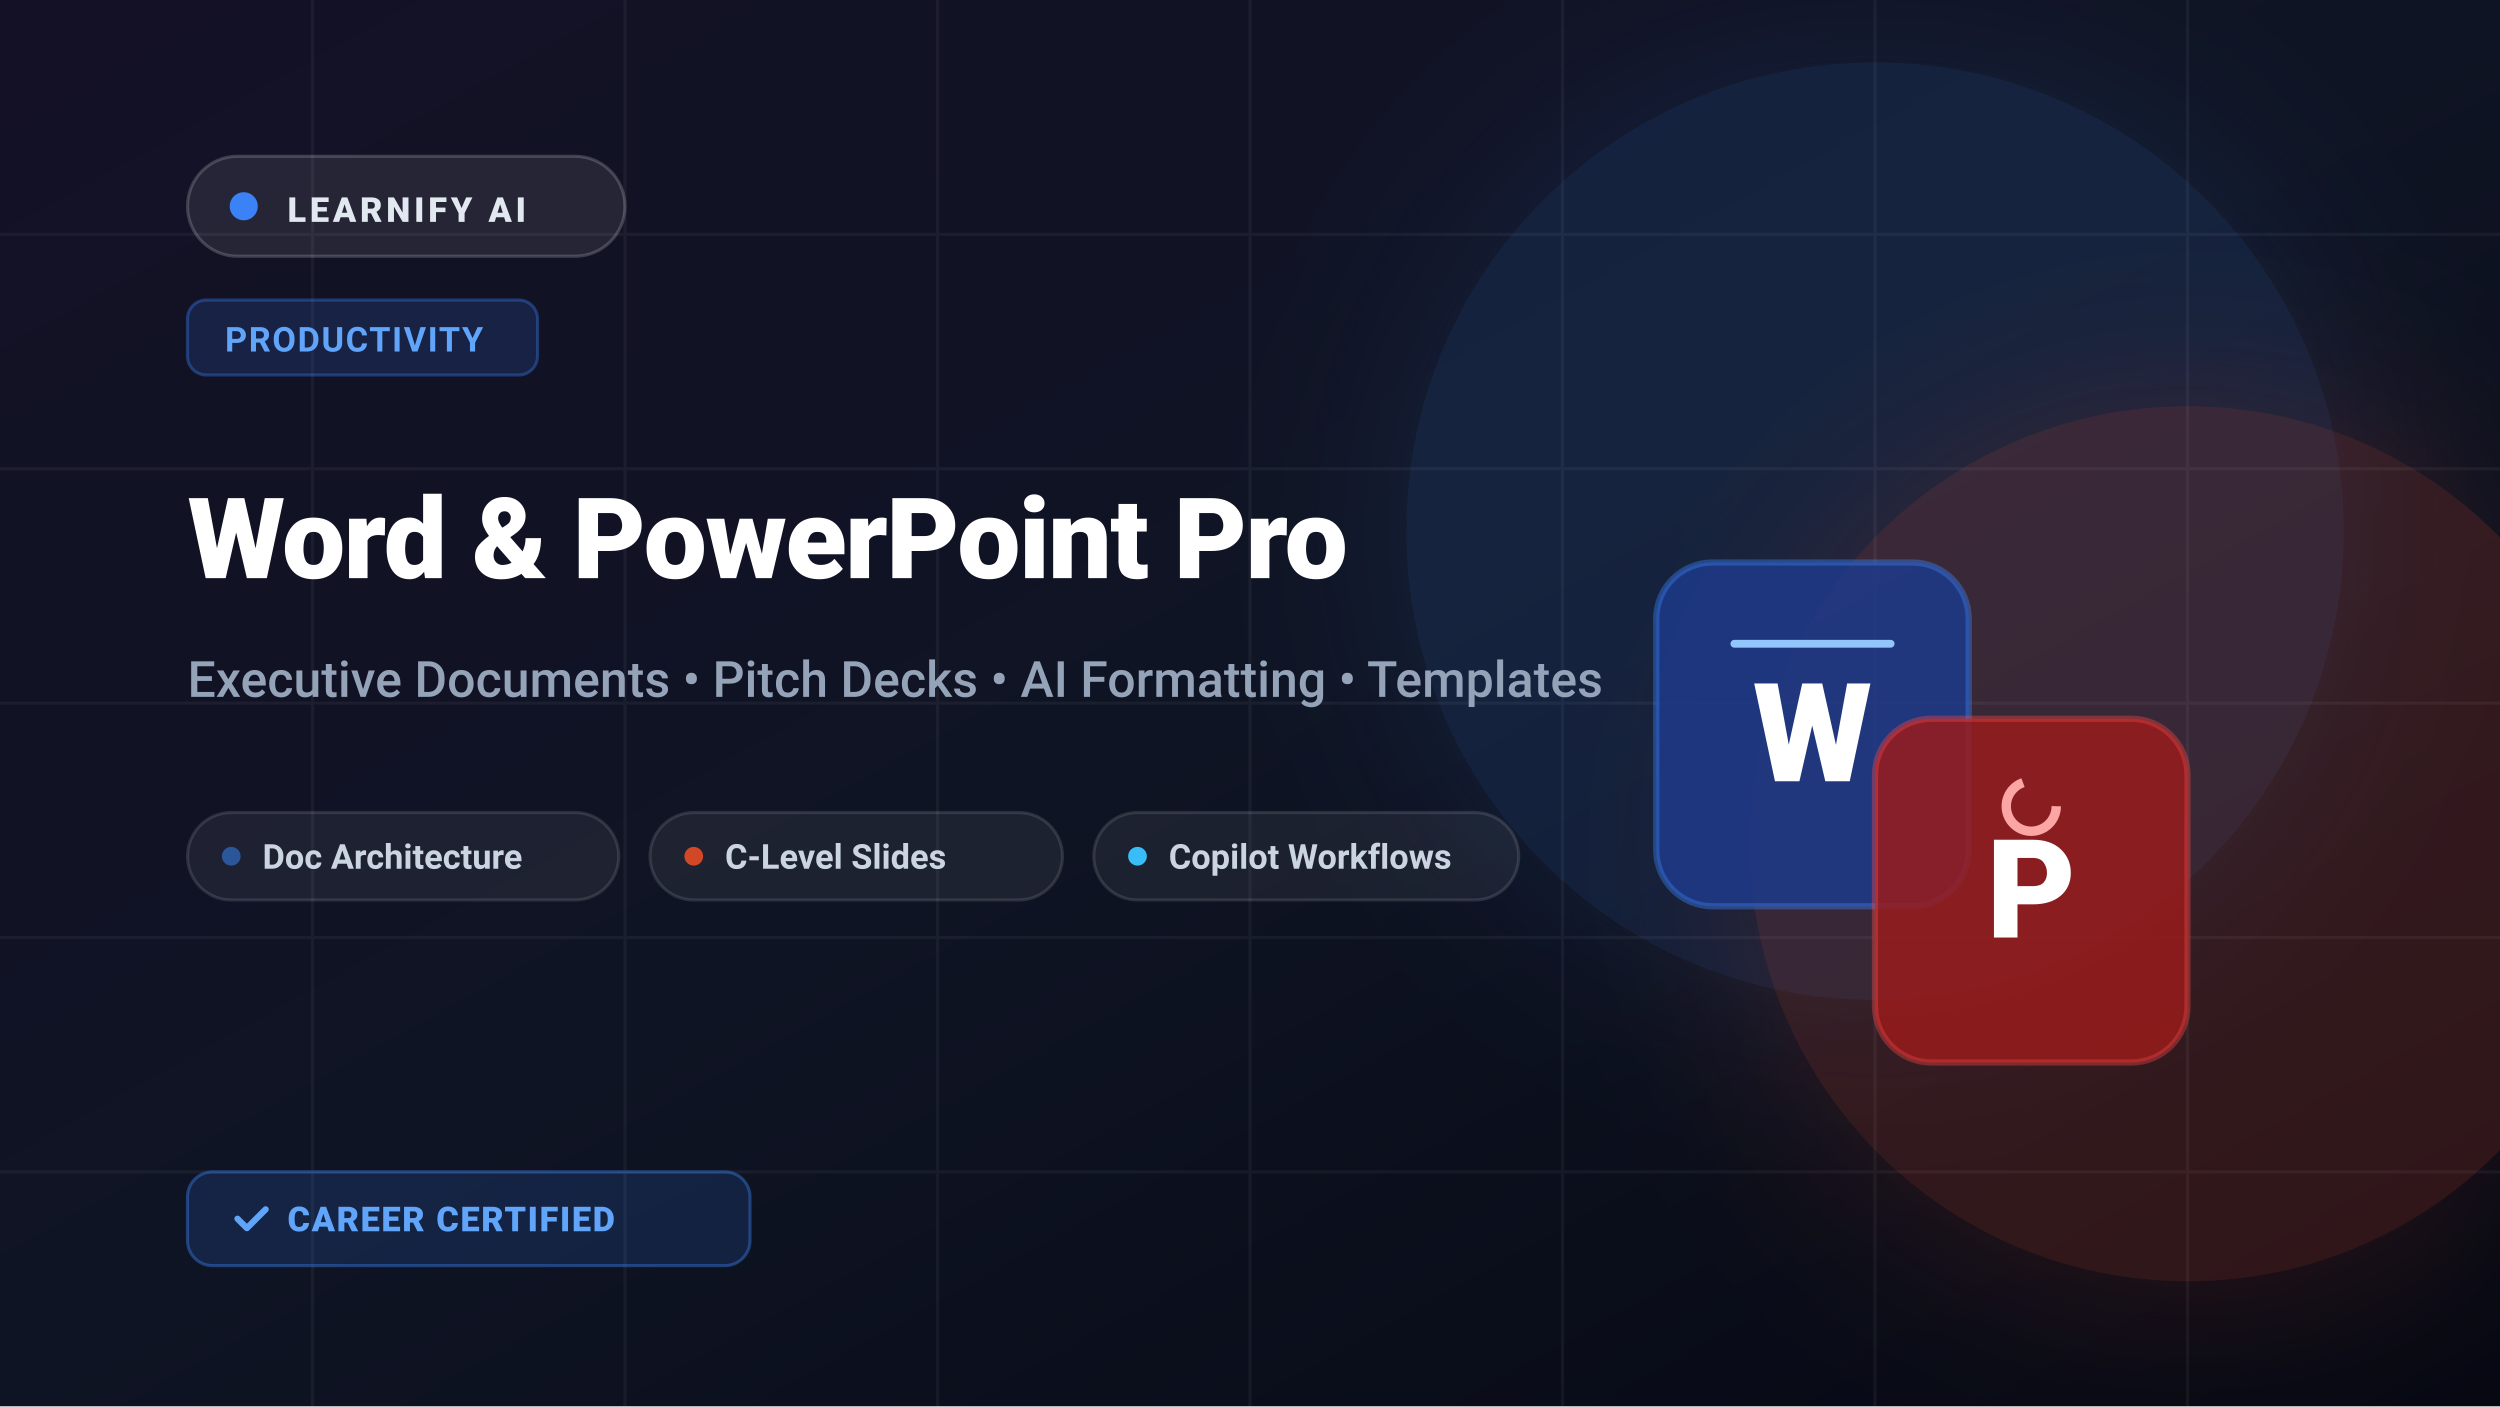
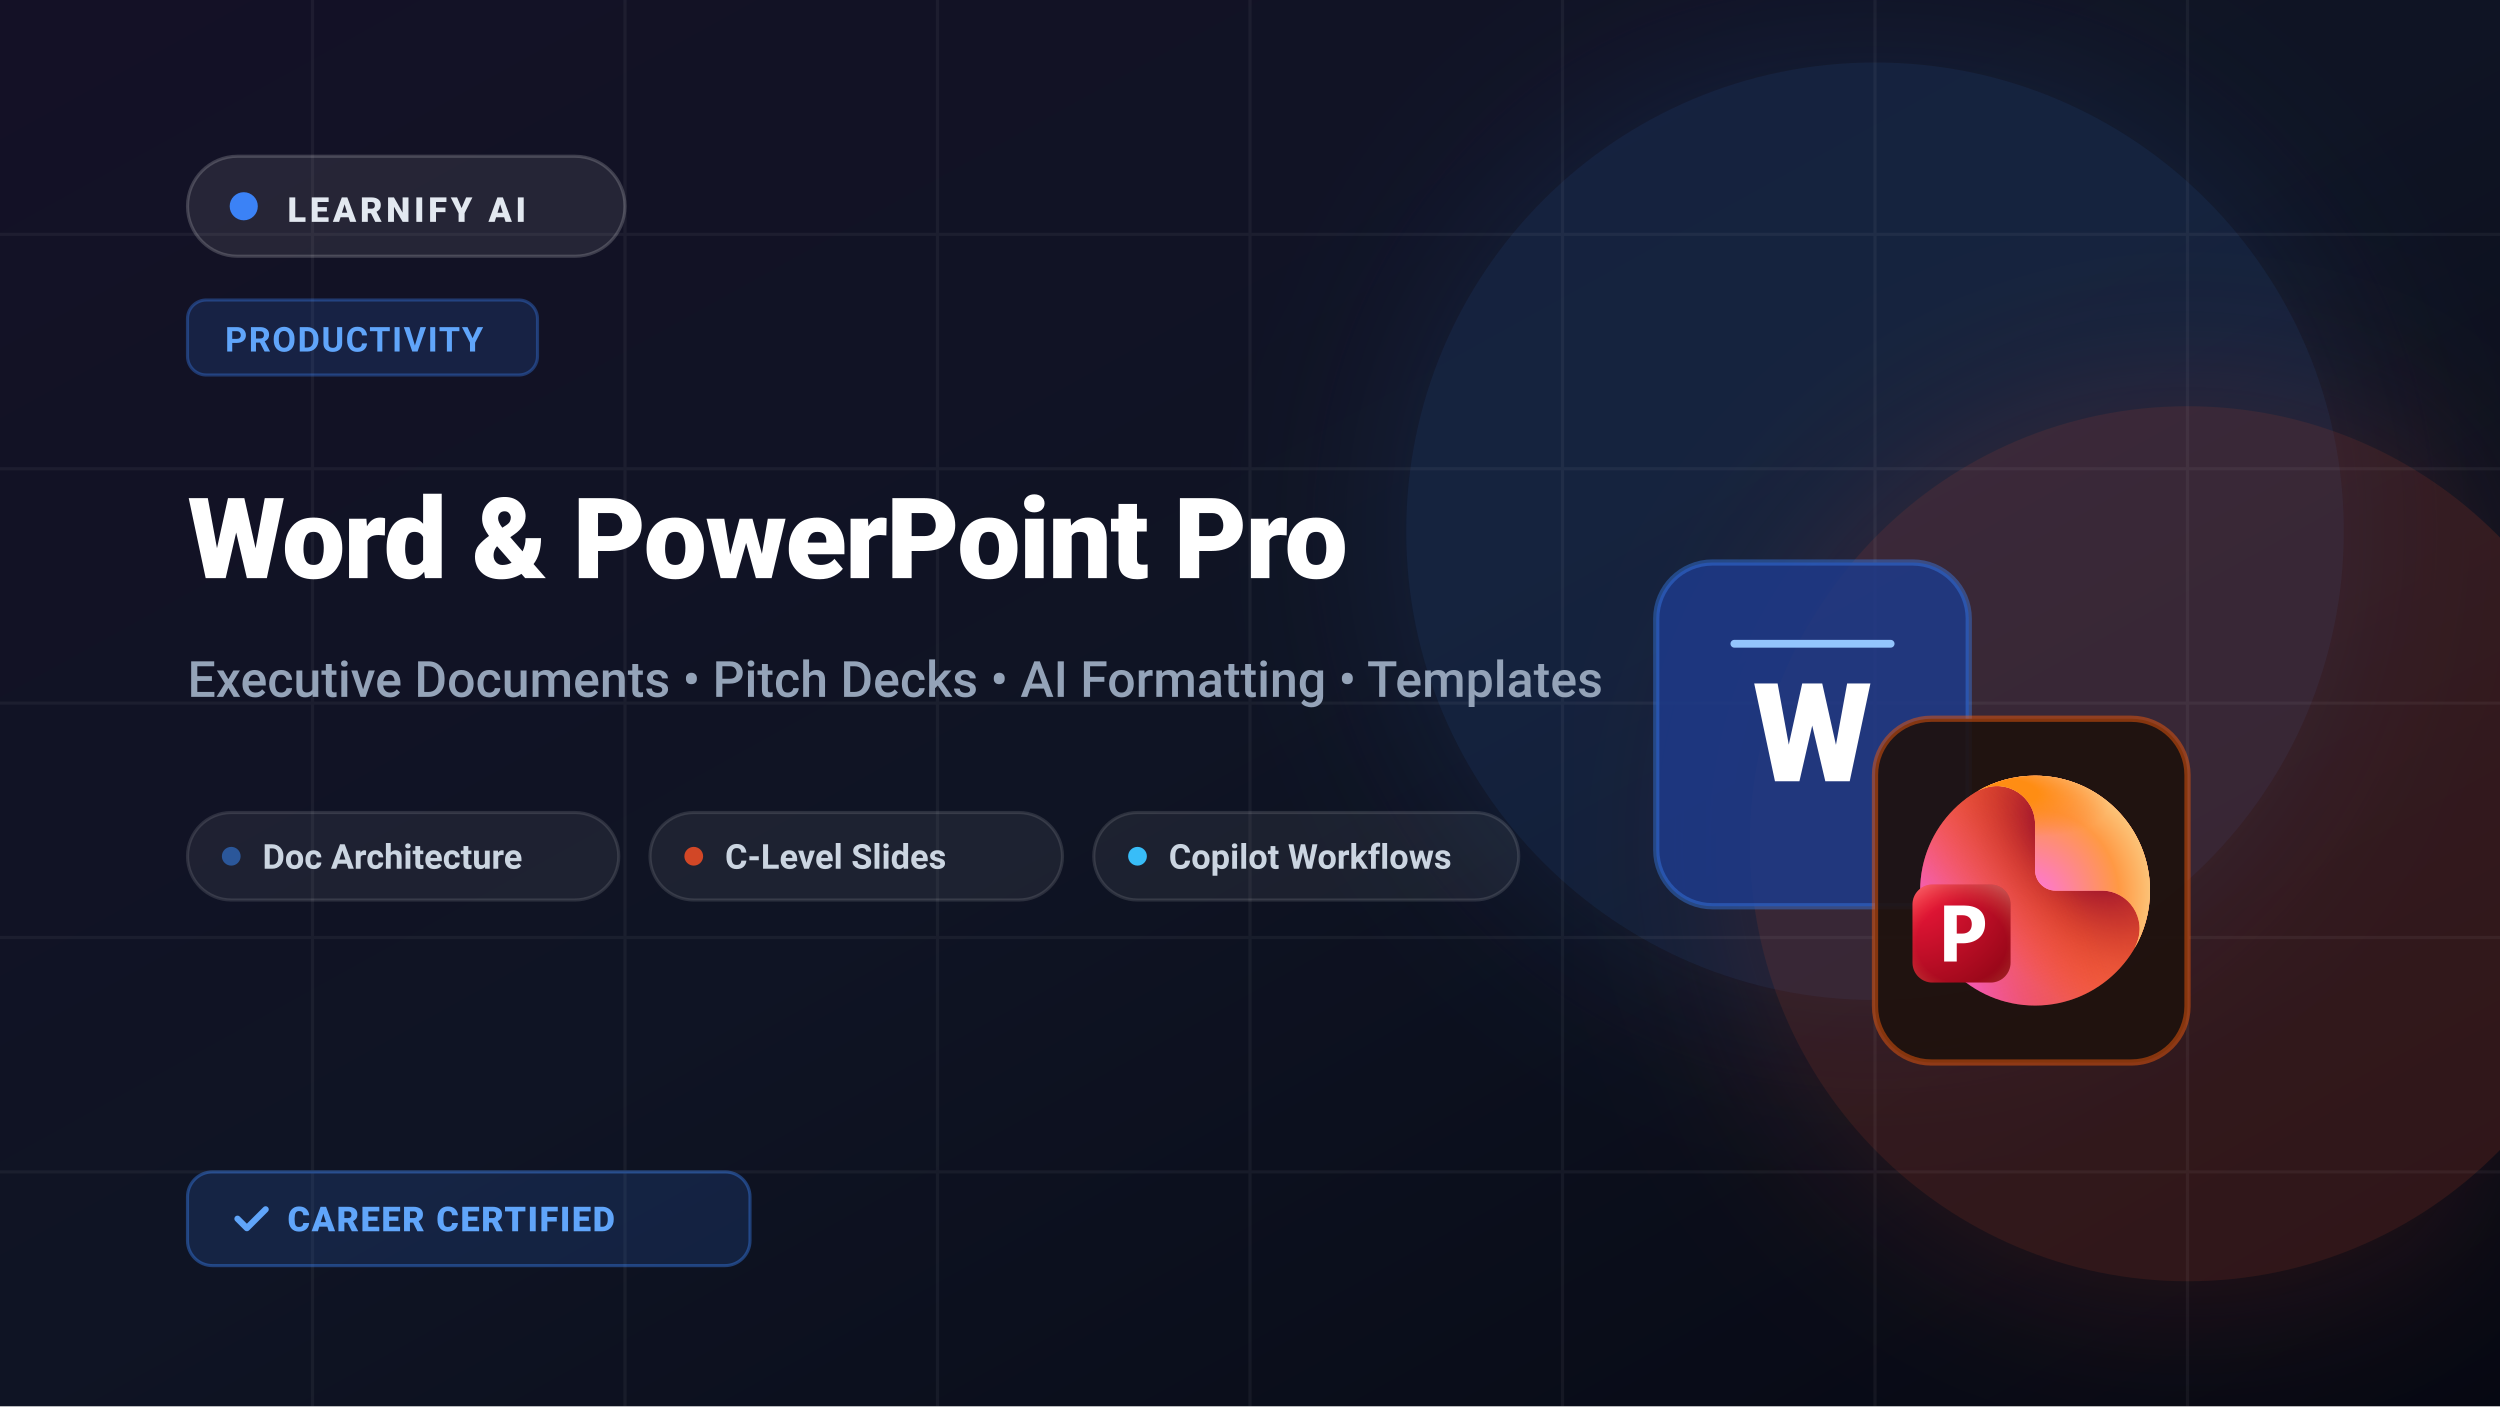
<svg xmlns="http://www.w3.org/2000/svg" viewBox="0 0 800 450" width="800" height="450">
  <defs>
    <linearGradient id="bg-ms" x1="0%" y1="0%" x2="100%" y2="100%">
      <stop offset="0%" stop-color="#141126" />
      <stop offset="50%" stop-color="#0F1424" />
      <stop offset="100%" stop-color="#060812" />
    </linearGradient>
    <filter id="glow-ms" x="-20%" y="-20%" width="140%" height="140%">
      <feGaussianBlur stdDeviation="30" result="blur" />
      <feComposite in="SourceGraphic" in2="blur" operator="over" />
    </filter>
+     <radialGradient id="ppt-b" cx="0" cy="0" r="1" fx="0" fy="0" gradientTransform="rotate(135 185.459 218.557) scale(564.6795 950.4315)" gradientUnits="userSpaceOnUse">
+       <stop offset=".152" stop-color="#aa1d2d" stop-opacity="1" />
+       <stop offset=".381" stop-color="#d12b18" stop-opacity=".439" />
+       <stop offset=".602" stop-color="#ff3c00" stop-opacity="0" />
+     </radialGradient>
+     <radialGradient id="ppt-c" cx="0" cy="0" r="1" fx="0" fy="0" gradientTransform="matrix(484.0121 -228.6178 414.1745 876.8582 -19.41 588.618)" gradientUnits="userSpaceOnUse">
+       <stop offset=".407" stop-color="#ff66fb" stop-opacity=".502" />
+       <stop offset="1" stop-color="#ea3d01" stop-opacity="0" />
+     </radialGradient>
+     <radialGradient id="ppt-e" cx="0" cy="0" r="1" fx="0" fy="0" gradientTransform="matrix(355.8576 74.56878 -71.0897 339.2547 312.756 393.631)" gradientUnits="userSpaceOnUse">
+       <stop offset=".786" stop-color="#ffa05c" stop-opacity="0" />
+       <stop offset=".905" stop-color="#ffce84" stop-opacity="1" />
+     </radialGradient>
+     <radialGradient id="ppt-f" cx="0" cy="0" r="1" fx="0" fy="0" gradientTransform="matrix(307.2114 -201.0159 192.2338 293.7898 369.795 355.78)" gradientUnits="userSpaceOnUse">
+       <stop offset=".295" stop-color="#ff99e9" stop-opacity=".8" />
+       <stop offset=".728" stop-color="#ff99e9" stop-opacity="0" />
+     </radialGradient>
+     <radialGradient id="ppt-g" cx="0" cy="0" r="1" fx="0" fy="0" gradientTransform="matrix(257.1432 -294.3951 268.8645 234.8431 328.567 398.718)" gradientUnits="userSpaceOnUse">
+       <stop offset="0" stop-color="#fd6ef9" stop-opacity="1" />
+       <stop offset=".637" stop-color="#f94" stop-opacity="1" />
+       <stop offset=".852" stop-color="#fcc479" stop-opacity="1" />
+     </radialGradient>
+     <radialGradient id="ppt-h" cx="0" cy="0" r="1" fx="0" fy="0" gradientTransform="matrix(-29.04584 196.8193 -444.8148 -65.64406 302.985 115.92)" gradientUnits="userSpaceOnUse">
+       <stop offset=".144" stop-color="#ff8d13" stop-opacity="1" />
+       <stop offset=".537" stop-color="#ff7f29" stop-opacity="0" />
+     </radialGradient>
+     <radialGradient id="ppt-i" cx="0" cy="0" r="1" fx="0" fy="0" gradientTransform="rotate(45 -386.466 244.891) scale(339.411)" gradientUnits="userSpaceOnUse">
+       <stop offset="0" stop-color="#f8193e" stop-opacity="1" />
+       <stop offset=".939" stop-color="#920616" stop-opacity="1" />
+     </radialGradient>
+     <radialGradient id="ppt-j" cx="0" cy="0" r="1" fx="0" fy="0" gradientTransform="matrix(0 168 -191.25 0 179.97 489)" gradientUnits="userSpaceOnUse">
+       <stop offset=".576" stop-color="#ffb055" stop-opacity="0" />
+       <stop offset=".974" stop-color="#fff2be" stop-opacity=".302" />
+     </radialGradient>
+     <linearGradient id="ppt-a" x1="22.096" x2="-.876" y1="4.056" y2="26.033" gradientTransform="scale(15)" gradientUnits="userSpaceOnUse">
+       <stop offset=".058" stop-color="#ff7f48" stop-opacity="1" />
+       <stop offset="1" stop-color="#e5495b" stop-opacity="1" />
+     </linearGradient>
+     <linearGradient id="ppt-d" x1="27.549" x2="47.729" y1="28.172" y2="13.216" gradientTransform="scale(15)" gradientUnits="userSpaceOnUse">
+       <stop offset=".311" stop-color="#ff6e30" stop-opacity="1" />
+       <stop offset=".635" stop-color="#ffa05c" stop-opacity="1" />
+     </linearGradient>
  </defs>
  <rect width="800" height="450" fill="url(#bg-ms)" />
  <circle cx="600" cy="170" r="150" fill="#2B579A" opacity="0.22" filter="url(#glow-ms)" />
  <circle cx="700" cy="270" r="140" fill="#D24726" opacity="0.2" filter="url(#glow-ms)" />
  <g opacity="0.05" stroke="#FFFFFF" stroke-width="1">
    <path d="M0 75h800M0 150h800M0 225h800M0 300h800M0 375h800" />
    <path d="M100 0v450M200 0v450M300 0v450M400 0v450M500 0v450M600 0v450M700 0v450" />
  </g>
  <g transform="translate(60, 50)">
    <rect width="140" height="32" rx="16" fill="#FFFFFF" fill-opacity="0.08" stroke="#FFFFFF" stroke-opacity="0.18" />
    <circle cx="18" cy="16" r="4.5" fill="#3B82F6" />
    <text x="32" y="21" font-family="-apple-system, BlinkMacSystemFont, 'Segoe UI', Roboto, sans-serif" font-size="11" font-weight="800" fill="#E2E8F0" letter-spacing="1.2">LEARNIFY AI</text>
  </g>
  <g transform="translate(60, 96)">
    <rect width="112" height="24" rx="6" fill="#3B82F6" fill-opacity="0.15" stroke="#3B82F6" stroke-opacity="0.35" />
    <text x="12" y="16.5" font-family="-apple-system, BlinkMacSystemFont, 'Segoe UI', Roboto, sans-serif" font-size="11" font-weight="700" fill="#60A5FA" letter-spacing="0.5">PRODUCTIVITY</text>
  </g>
  <g transform="translate(60, 185)">
    <text x="0" y="0" font-family="-apple-system, BlinkMacSystemFont, 'Segoe UI', Roboto, sans-serif" font-size="36" font-weight="900" fill="#FFFFFF" letter-spacing="-0.5">Word &amp; PowerPoint Pro</text>
    <text x="0" y="38" font-family="-apple-system, BlinkMacSystemFont, 'Segoe UI', Roboto, sans-serif" font-size="16" font-weight="500" fill="#94A3B8">Executive Documents • Pitch Decks • AI Formatting • Templates</text>
    <g transform="translate(0, 75)">
      <rect width="138" height="28" rx="14" fill="#FFFFFF" fill-opacity="0.06" stroke="#FFFFFF" stroke-opacity="0.12" />
      <circle cx="14" cy="14" r="3" fill="#2B579A" />
      <text x="24" y="18" font-family="-apple-system, BlinkMacSystemFont, 'Segoe UI', Roboto, sans-serif" font-size="11" font-weight="600" fill="#CBD5E1">Doc Architecture</text>
    </g>
    <g transform="translate(148, 75)">
      <rect width="132" height="28" rx="14" fill="#FFFFFF" fill-opacity="0.06" stroke="#FFFFFF" stroke-opacity="0.12" />
      <circle cx="14" cy="14" r="3" fill="#D24726" />
      <text x="24" y="18" font-family="-apple-system, BlinkMacSystemFont, 'Segoe UI', Roboto, sans-serif" font-size="11" font-weight="600" fill="#CBD5E1">C-Level Slides</text>
    </g>
    <g transform="translate(290, 75)">
      <rect width="136" height="28" rx="14" fill="#FFFFFF" fill-opacity="0.06" stroke="#FFFFFF" stroke-opacity="0.12" />
      <circle cx="14" cy="14" r="3" fill="#38BDF8" />
      <text x="24" y="18" font-family="-apple-system, BlinkMacSystemFont, 'Segoe UI', Roboto, sans-serif" font-size="11" font-weight="600" fill="#CBD5E1">Copilot Workflows</text>
    </g>
  </g>
  <g transform="translate(600, 220)">
    <g transform="translate(-70, -40)">
      <rect width="100" height="110" rx="18" fill="#1E3A8A" fill-opacity="0.85" stroke="#3B82F6" stroke-opacity="0.4" stroke-width="2" />
      <text x="50" y="70" text-anchor="middle" font-family="-apple-system, BlinkMacSystemFont, 'Segoe UI', Roboto, sans-serif" font-size="44" font-weight="900" fill="#FFFFFF">W</text>
      <line x1="25" y1="26" x2="75" y2="26" stroke="#93C5FD" stroke-width="2.5" stroke-linecap="round" />
    </g>
    <g transform="translate(0, 10)">
-       <rect width="100" height="110" rx="18" fill="#991B1B" fill-opacity="0.85" stroke="#EF4444" stroke-opacity="0.4" stroke-width="2" />
-       <text x="50" y="70" text-anchor="middle" font-family="-apple-system, BlinkMacSystemFont, 'Segoe UI', Roboto, sans-serif" font-size="44" font-weight="900" fill="#FFFFFF">P</text>
-       <circle cx="50" cy="28" r="8" fill="none" stroke="#FCA5A5" stroke-width="3" stroke-dasharray="35 50" />
+       <rect width="100" height="110" rx="18" fill="#1E110D" fill-opacity="0.9" stroke="#EA580C" stroke-opacity="0.5" stroke-width="2" />
+       <svg x="12" y="17" width="76" height="76" viewBox="60 78.75 581.25 562.5">
+         <path d="M641.2 360c0-155.332-125.907-281.25-281.223-281.25C204.66 78.75 78.75 204.668 78.75 360s125.91 281.25 281.227 281.25c155.316 0 281.222-125.918 281.222-281.25Zm0 0" style="stroke:none;fill-rule:nonzero;fill:url(#ppt-a)" />
+         <path d="M641.2 360c0-155.332-125.907-281.25-281.223-281.25C204.66 78.75 78.75 204.668 78.75 360s125.91 281.25 281.227 281.25c155.316 0 281.222-125.918 281.222-281.25Zm0 0" style="stroke:none;fill-rule:nonzero;fill:url(#ppt-b)" />
+         <path d="M641.2 360c0-155.332-125.907-281.25-281.223-281.25C204.66 78.75 78.75 204.668 78.75 360s125.91 281.25 281.227 281.25c155.316 0 281.222-125.918 281.222-281.25Zm0 0" style="stroke:none;fill-rule:nonzero;fill:url(#ppt-c)" />
+         <path d="M360.016 78.75c155.312.004 281.218 125.922 281.218 281.25 0 51.672-13.96 100.07-38.273 141.68l4.57-10.121c27.832-61.797-17.406-131.727-85.183-131.676l-111.93.086c-27.824.023-50.402-22.535-50.402-50.36V197.477c-.004-67.805-70.012-112.993-131.793-85.067l-8.996 4.074c41.406-23.992 89.492-37.734 140.789-37.734Zm0 0" style="stroke:none;fill-rule:nonzero;fill:url(#ppt-d)" />
+         <path d="M360.016 78.75c155.312.004 281.218 125.922 281.218 281.25 0 51.672-13.96 100.07-38.273 141.68l4.57-10.121c27.832-61.797-17.406-131.727-85.183-131.676l-111.93.086c-27.824.023-50.402-22.535-50.402-50.36V197.477c-.004-67.805-70.012-112.993-131.793-85.067l-8.996 4.074c41.406-23.992 89.492-37.734 140.789-37.734Zm0 0" style="stroke:none;fill-rule:nonzero;fill:url(#ppt-e)" />
+         <path d="M360.016 78.75c155.312.004 281.218 125.922 281.218 281.25 0 51.672-13.96 100.07-38.273 141.68l4.57-10.121c27.832-61.797-17.406-131.727-85.183-131.676l-111.93.086c-27.824.023-50.402-22.535-50.402-50.36V197.477c-.004-67.805-70.012-112.993-131.793-85.067l-8.996 4.074c41.406-23.992 89.492-37.734 140.789-37.734Zm0 0" style="stroke:none;fill-rule:nonzero;fill:url(#ppt-f)" />
+         <path d="M360.016 78.75c155.312.004 281.218 125.922 281.218 281.25 0 51.672-13.96 100.07-38.273 141.68l4.57-10.121c27.832-61.797-17.406-131.727-85.183-131.676l-111.93.086c-27.824.023-50.402-22.535-50.402-50.36V197.477c-.004-67.805-70.012-112.993-131.793-85.067l-8.996 4.074c41.406-23.992 89.492-37.734 140.789-37.734Zm0 0" style="stroke:none;fill-rule:nonzero;fill:url(#ppt-g)" />
+         <path d="M360.016 78.75c155.312.004 281.218 125.922 281.218 281.25 0 51.672-13.96 100.07-38.273 141.68l4.57-10.121c27.832-61.797-17.406-131.727-85.183-131.676l-111.93.086c-27.824.023-50.402-22.535-50.402-50.36V197.477c-.004-67.805-70.012-112.993-131.793-85.067l-8.996 4.074c41.406-23.992 89.492-37.734 140.789-37.734Zm0 0" style="stroke:none;fill-rule:nonzero;fill:url(#ppt-h)" />
+         <path d="M108.75 345h142.5c26.926 0 48.75 21.824 48.75 48.75v142.5c0 26.926-21.824 48.75-48.75 48.75h-142.5C81.824 585 60 563.176 60 536.25v-142.5C60 366.824 81.824 345 108.75 345Zm0 0" style="stroke:none;fill-rule:nonzero;fill:url(#ppt-i)" />
+         <path d="M108.75 345h142.5c26.926 0 48.75 21.824 48.75 48.75v142.5c0 26.926-21.824 48.75-48.75 48.75h-142.5C81.824 585 60 563.176 60 536.25v-142.5C60 366.824 81.824 345 108.75 345Zm0 0" style="stroke:none;fill-rule:nonzero;fill:url(#ppt-j)" />
+         <path d="M168.293 488.906v44.664h-30.875V396.426h47.7c17.077 0 30.077 3.73 39 11.191 8.987 7.457 13.48 18.52 13.48 33.184 0 15.113-5.036 26.906-15.106 35.387-10.004 8.48-23.453 12.718-40.34 12.718Zm0-68.761v45.043h12.906c7.645 0 13.543-2.004 17.684-6.024 4.14-4.016 6.215-9.785 6.215-17.309 0-6.949-2.043-12.304-6.121-16.07-4.016-3.762-9.782-5.64-17.301-5.64Zm0 0" style="stroke:none;fill-rule:nonzero;fill:#fff;fill-opacity:1" />
+       </svg>
    </g>
  </g>
  <g transform="translate(60, 375)">
    <rect width="180" height="30" rx="8" fill="#3B82F6" fill-opacity="0.15" stroke="#3B82F6" stroke-opacity="0.4" />
    <path d="M16 15l3 3 6-6" fill="none" stroke="#60A5FA" stroke-width="2" stroke-linecap="round" stroke-linejoin="round" />
    <text x="32" y="19" font-family="-apple-system, BlinkMacSystemFont, 'Segoe UI', Roboto, sans-serif" font-size="11" font-weight="800" fill="#60A5FA" letter-spacing="0.5">CAREER CERTIFIED</text>
  </g>
</svg>
